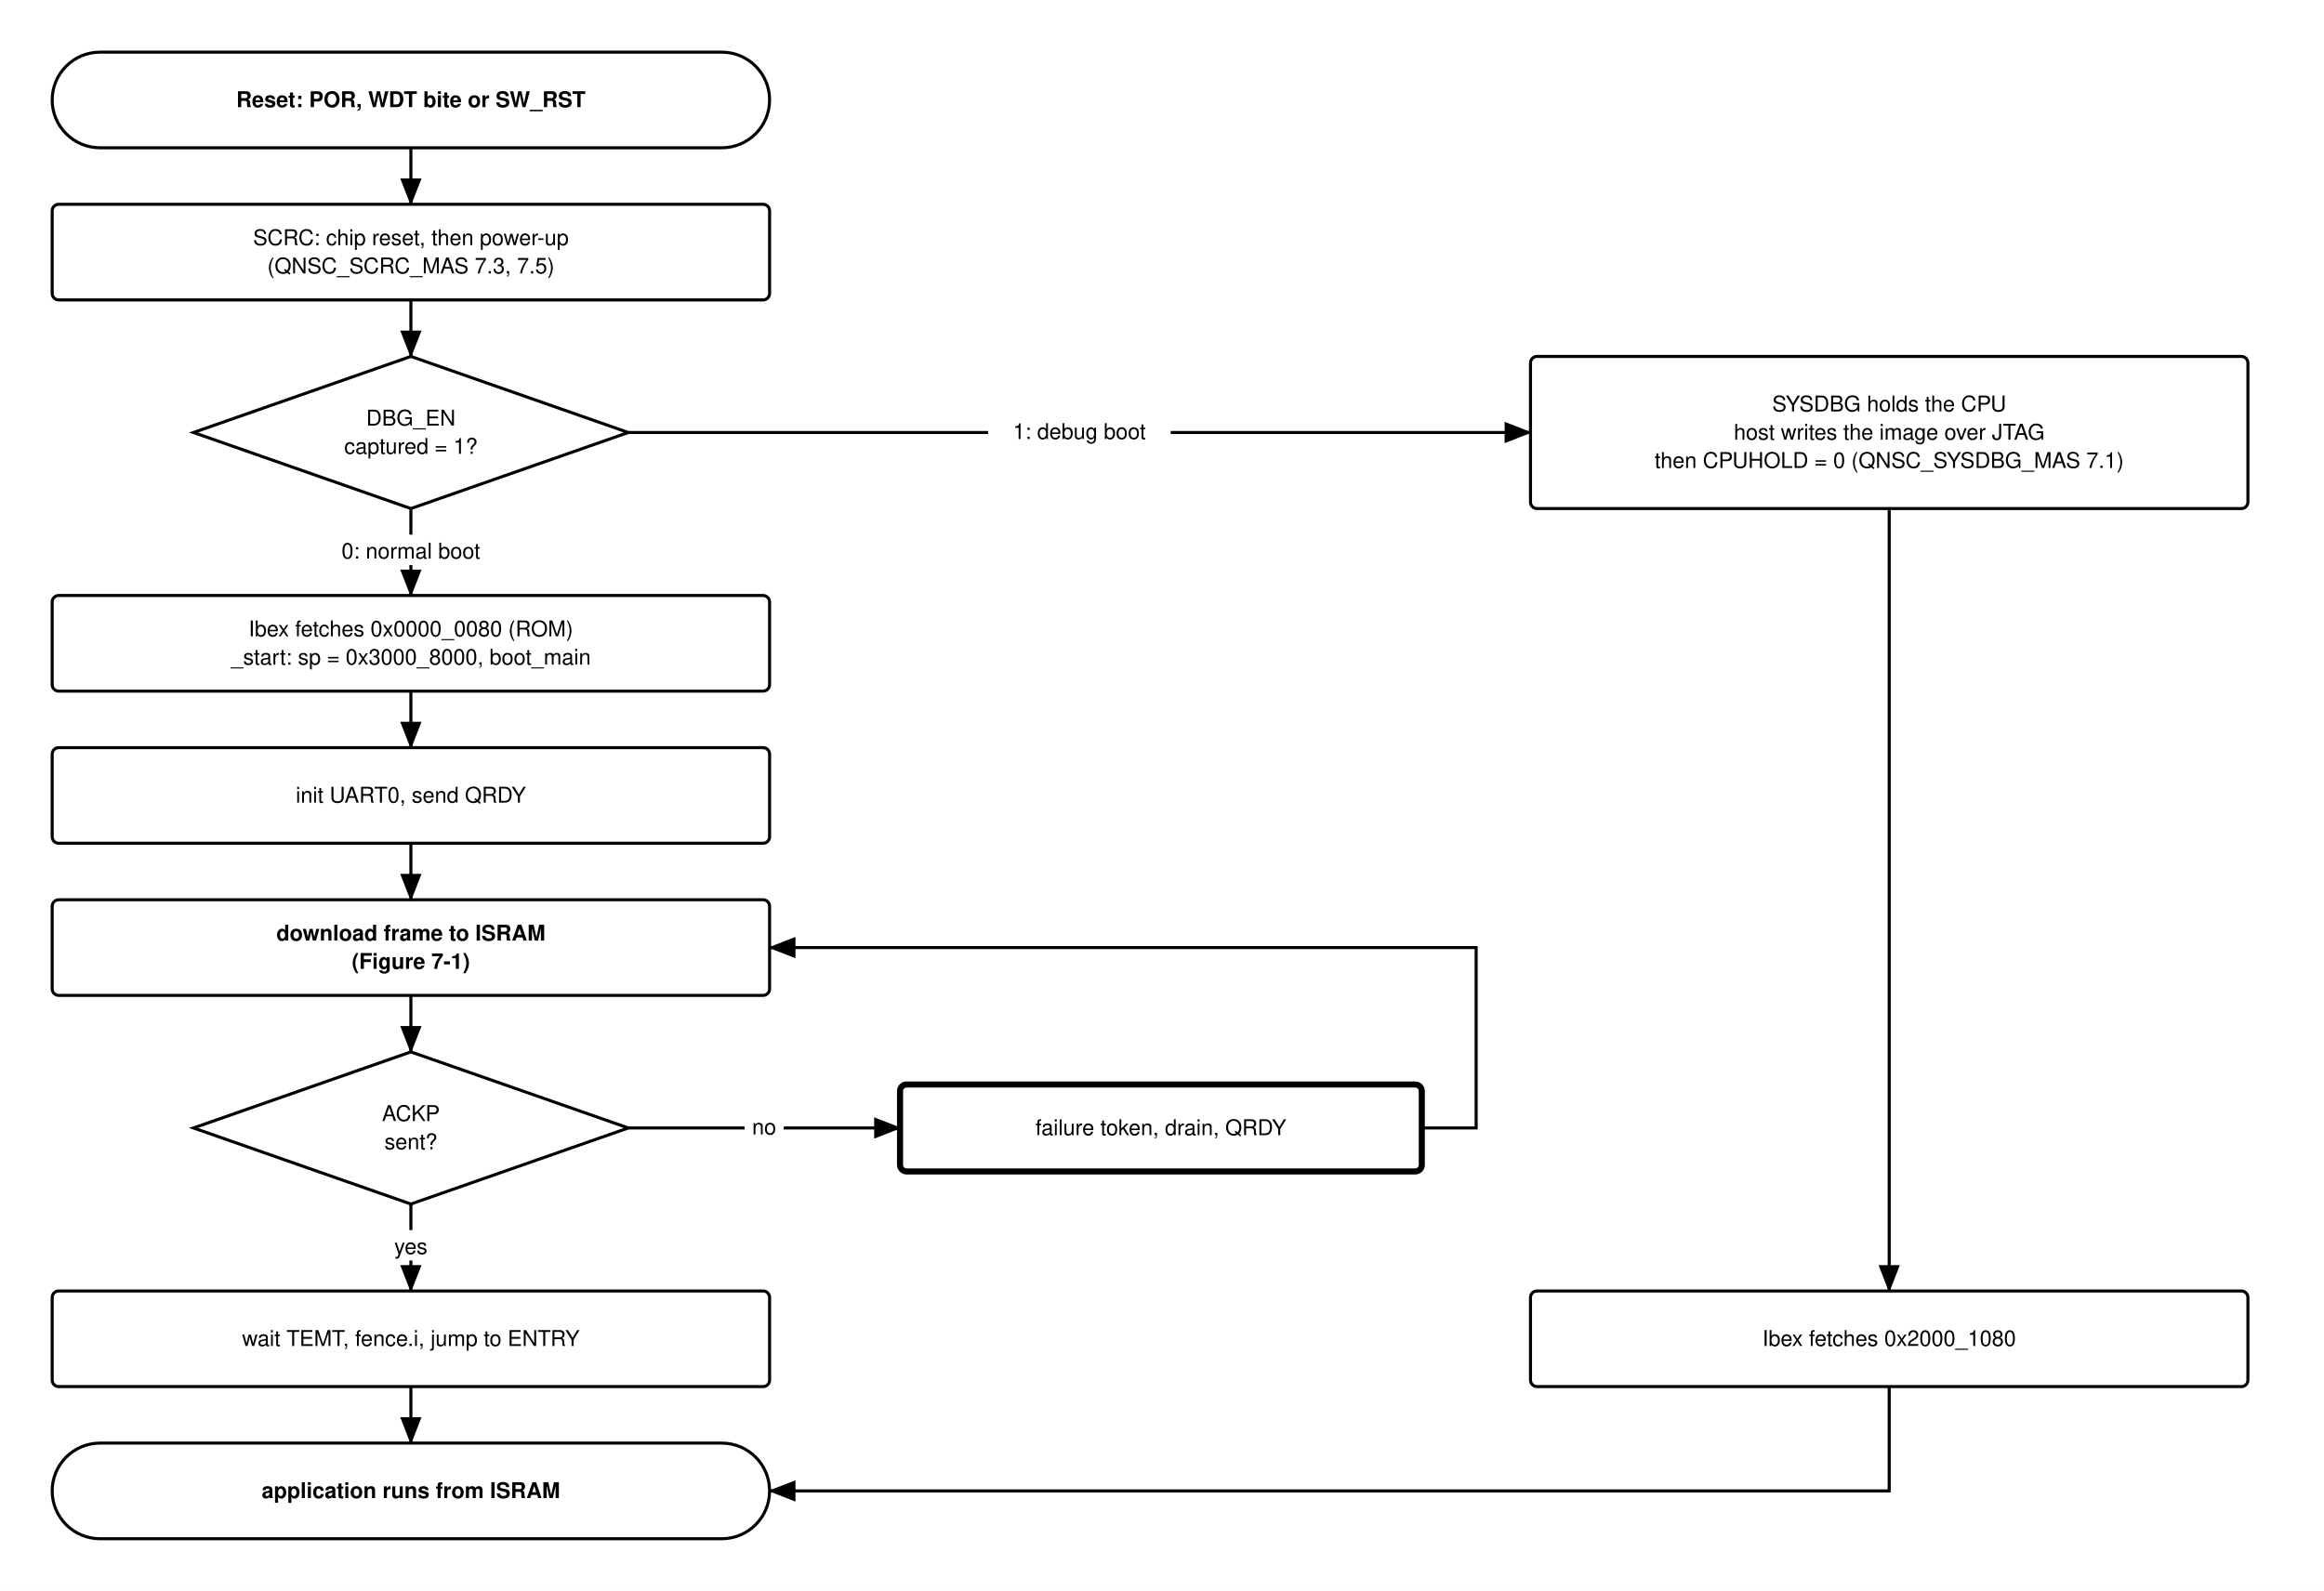
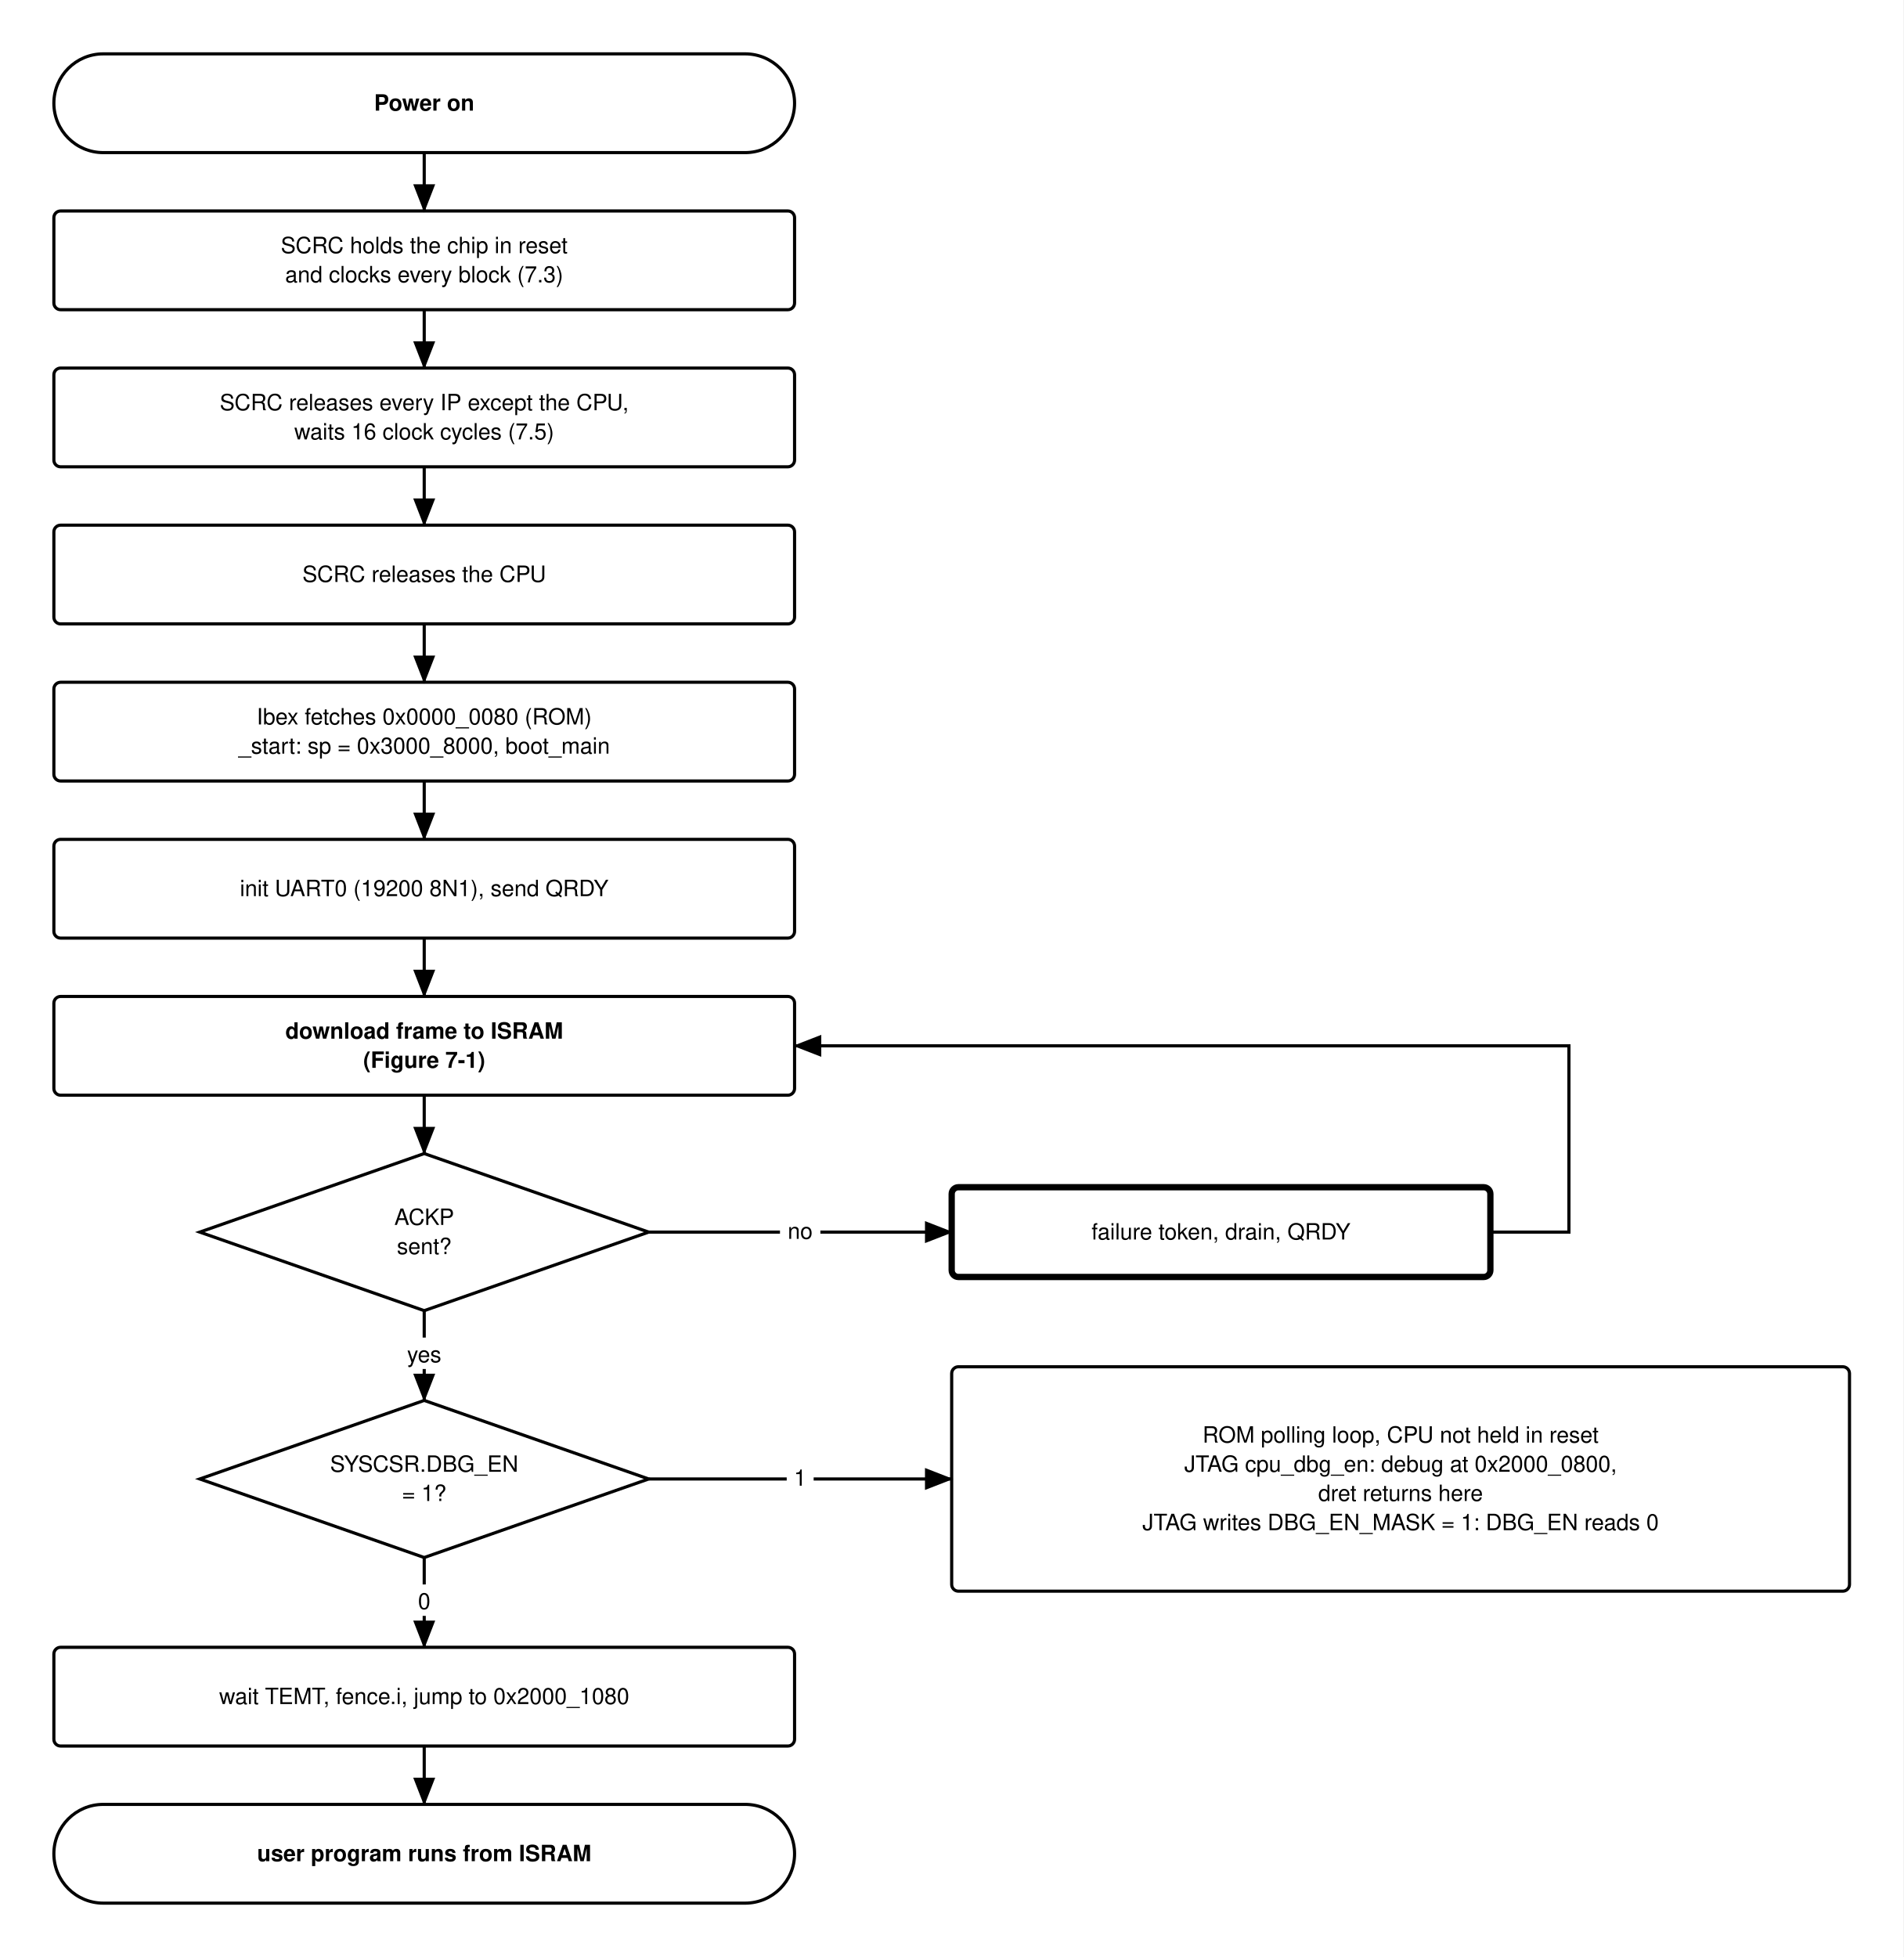
- <svg xmlns="http://www.w3.org/2000/svg" width="1069" height="732" viewBox="16 -24 1069 732" font-family="Helvetica,Arial,sans-serif">
+ <svg xmlns="http://www.w3.org/2000/svg" width="848" height="872" viewBox="16 -24 848 872" font-family="Helvetica,Arial,sans-serif">
  <defs>
    <marker id="ah" markerWidth="9" markerHeight="7" refX="8.5" refY="3.5" orient="auto">
      <polygon points="0 0, 9 3.5, 0 7" fill="#000000" />
    </marker>
    <marker id="ahs" markerWidth="9" markerHeight="7" refX="0.5" refY="3.5" orient="auto">
      <polygon points="9 0, 0 3.5, 9 7" fill="#000000" />
    </marker>
  </defs>
-   <rect x="16" y="-24" width="1069" height="732" fill="#ffffff" />
+   <rect x="16" y="-24" width="848" height="872" fill="#ffffff" />
  <rect x="40" y="0" width="330" height="44" rx="22.0" fill="#ffffff" stroke="#000000" stroke-width="1.4" />
  <rect x="40" y="70" width="330" height="44" rx="3" fill="#ffffff" stroke="#000000" stroke-width="1.4" />
-   <polygon points="205.0,140 305,175.0 205.0,210 105,175.0" fill="#ffffff" stroke="#000000" stroke-width="1.4" />
-   <rect x="40" y="250" width="330" height="44" rx="3" fill="#ffffff" stroke="#000000" stroke-width="1.4" />
-   <rect x="40" y="320" width="330" height="44" rx="3" fill="#ffffff" stroke="#000000" stroke-width="1.4" />
-   <rect x="40" y="390" width="330" height="44" rx="3" fill="#ffffff" stroke="#000000" stroke-width="1.4" />
-   <polygon points="205.0,460 305,495.0 205.0,530 105,495.0" fill="#ffffff" stroke="#000000" stroke-width="1.4" />
-   <rect x="40" y="570" width="330" height="44" rx="3" fill="#ffffff" stroke="#000000" stroke-width="1.4" />
-   <rect x="40" y="640" width="330" height="44" rx="22.0" fill="#ffffff" stroke="#000000" stroke-width="1.4" />
-   <rect x="720" y="140" width="330" height="70" rx="3" fill="#ffffff" stroke="#000000" stroke-width="1.4" />
-   <rect x="720" y="570" width="330" height="44" rx="3" fill="#ffffff" stroke="#000000" stroke-width="1.4" />
-   <rect x="430" y="475" width="240" height="40" rx="3" fill="#ffffff" stroke="#000000" stroke-width="2.8" />
-   <rect x="1060" y="300" width="1" height="1" rx="3" fill="none" stroke="none" stroke-width="0" />
+   <rect x="40" y="140" width="330" height="44" rx="3" fill="#ffffff" stroke="#000000" stroke-width="1.4" />
+   <rect x="40" y="210" width="330" height="44" rx="3" fill="#ffffff" stroke="#000000" stroke-width="1.4" />
+   <rect x="40" y="280" width="330" height="44" rx="3" fill="#ffffff" stroke="#000000" stroke-width="1.4" />
+   <rect x="40" y="350" width="330" height="44" rx="3" fill="#ffffff" stroke="#000000" stroke-width="1.4" />
+   <rect x="40" y="420" width="330" height="44" rx="3" fill="#ffffff" stroke="#000000" stroke-width="1.4" />
+   <polygon points="205.0,490 305,525.0 205.0,560 105,525.0" fill="#ffffff" stroke="#000000" stroke-width="1.4" />
+   <polygon points="205.0,600 305,635.0 205.0,670 105,635.0" fill="#ffffff" stroke="#000000" stroke-width="1.4" />
+   <rect x="40" y="710" width="330" height="44" rx="3" fill="#ffffff" stroke="#000000" stroke-width="1.4" />
+   <rect x="40" y="780" width="330" height="44" rx="22.0" fill="#ffffff" stroke="#000000" stroke-width="1.4" />
+   <rect x="440" y="585" width="400" height="100" rx="3" fill="#ffffff" stroke="#000000" stroke-width="1.4" />
+   <rect x="440" y="505" width="240" height="40" rx="3" fill="#ffffff" stroke="#000000" stroke-width="2.8" />
  <polyline points="205.0,44.0 205.0,70.0" fill="none" stroke="#000000" stroke-width="1.4" marker-end="url(#ah)" />
  <polyline points="205.0,114.0 205.0,140.0" fill="none" stroke="#000000" stroke-width="1.4" marker-end="url(#ah)" />
-   <polyline points="205.0,210.0 205.0,250.0" fill="none" stroke="#000000" stroke-width="1.4" marker-end="url(#ah)" />
-   <rect x="160.0" y="222.0" width="90.0" height="14" fill="#ffffff" />
-   <text x="205.0" y="233.0" font-size="10" fill="#000000" text-anchor="middle">0: normal boot</text>
-   <polyline points="305.0,175.0 720.0,175.0" fill="none" stroke="#000000" stroke-width="1.4" marker-end="url(#ah)" />
-   <rect x="470.5" y="167.0" width="84.0" height="14" fill="#ffffff" />
-   <text x="512.5" y="178.0" font-size="10" fill="#000000" text-anchor="middle">1: debug boot</text>
-   <polyline points="205.0,294.0 205.0,320.0" fill="none" stroke="#000000" stroke-width="1.4" marker-end="url(#ah)" />
-   <polyline points="205.0,364.0 205.0,390.0" fill="none" stroke="#000000" stroke-width="1.4" marker-end="url(#ah)" />
-   <polyline points="205.0,434.0 205.0,460.0" fill="none" stroke="#000000" stroke-width="1.4" marker-end="url(#ah)" />
-   <polyline points="205.0,530.0 205.0,570.0" fill="none" stroke="#000000" stroke-width="1.4" marker-end="url(#ah)" />
-   <rect x="193.0" y="542.0" width="24.0" height="14" fill="#ffffff" />
-   <text x="205.0" y="553.0" font-size="10" fill="#000000" text-anchor="middle">yes</text>
-   <polyline points="305.0,495.0 430.0,495.0" fill="none" stroke="#000000" stroke-width="1.4" marker-end="url(#ah)" />
-   <rect x="358.5" y="487.0" width="18.0" height="14" fill="#ffffff" />
-   <text x="367.5" y="498.0" font-size="10" fill="#000000" text-anchor="middle">no</text>
-   <polyline points="670.0,495.0 695.0,495.0 695.0,412.0 370.0,412.0" fill="none" stroke="#000000" stroke-width="1.4" marker-end="url(#ah)" />
-   <polyline points="205.0,614.0 205.0,640.0" fill="none" stroke="#000000" stroke-width="1.4" marker-end="url(#ah)" />
-   <polyline points="885.0,210.0 885.0,570.0" fill="none" stroke="#000000" stroke-width="1.4" marker-end="url(#ah)" />
-   <polyline points="885.0,614.0 885.0,662.0 370.0,662.0" fill="none" stroke="#000000" stroke-width="1.4" marker-end="url(#ah)" />
-   <text x="205.0" y="25.3" font-size="10" text-anchor="middle" fill="#000000" font-weight="bold">Reset: POR, WDT bite or SW_RST</text>
-   <text x="205.0" y="88.8" font-size="10" text-anchor="middle" fill="#000000">SCRC: chip reset, then power-up</text>
-   <text x="205.0" y="101.8" font-size="10" text-anchor="middle" fill="#000000">(QNSC_SCRC_MAS 7.3, 7.5)</text>
-   <text x="205.0" y="171.8" font-size="10" text-anchor="middle" fill="#000000">DBG_EN</text>
-   <text x="205.0" y="184.8" font-size="10" text-anchor="middle" fill="#000000">captured = 1?</text>
-   <text x="205.0" y="268.8" font-size="10" text-anchor="middle" fill="#000000">Ibex fetches 0x0000_0080 (ROM)</text>
-   <text x="205.0" y="281.8" font-size="10" text-anchor="middle" fill="#000000">_start: sp = 0x3000_8000, boot_main</text>
-   <text x="205.0" y="345.3" font-size="10" text-anchor="middle" fill="#000000">init UART0, send QRDY</text>
-   <text x="205.0" y="408.8" font-size="10" text-anchor="middle" fill="#000000" font-weight="bold">download frame to ISRAM</text>
-   <text x="205.0" y="421.8" font-size="10" text-anchor="middle" fill="#000000" font-weight="bold">(Figure 7-1)</text>
-   <text x="205.0" y="491.8" font-size="10" text-anchor="middle" fill="#000000">ACKP</text>
-   <text x="205.0" y="504.8" font-size="10" text-anchor="middle" fill="#000000">sent?</text>
-   <text x="205.0" y="595.3" font-size="10" text-anchor="middle" fill="#000000">wait TEMT, fence.i, jump to ENTRY</text>
-   <text x="205.0" y="665.3" font-size="10" text-anchor="middle" fill="#000000" font-weight="bold">application runs from ISRAM</text>
-   <text x="885.0" y="165.3" font-size="10" text-anchor="middle" fill="#000000">SYSDBG holds the CPU</text>
-   <text x="885.0" y="178.3" font-size="10" text-anchor="middle" fill="#000000">host writes the image over JTAG</text>
-   <text x="885.0" y="191.3" font-size="10" text-anchor="middle" fill="#000000">then CPUHOLD = 0 (QNSC_SYSDBG_MAS 7.1)</text>
-   <text x="885.0" y="595.3" font-size="10" text-anchor="middle" fill="#000000">Ibex fetches 0x2000_1080</text>
-   <text x="550.0" y="498.3" font-size="10" text-anchor="middle" fill="#000000">failure token, drain, QRDY</text>
-   <text x="1060.5" y="303.8" font-size="10" text-anchor="middle" fill="#000000" />
+   <polyline points="205.0,184.0 205.0,210.0" fill="none" stroke="#000000" stroke-width="1.4" marker-end="url(#ah)" />
+   <polyline points="205.0,254.0 205.0,280.0" fill="none" stroke="#000000" stroke-width="1.4" marker-end="url(#ah)" />
+   <polyline points="205.0,324.0 205.0,350.0" fill="none" stroke="#000000" stroke-width="1.4" marker-end="url(#ah)" />
+   <polyline points="205.0,394.0 205.0,420.0" fill="none" stroke="#000000" stroke-width="1.4" marker-end="url(#ah)" />
+   <polyline points="205.0,464.0 205.0,490.0" fill="none" stroke="#000000" stroke-width="1.4" marker-end="url(#ah)" />
+   <polyline points="205.0,560.0 205.0,600.0" fill="none" stroke="#000000" stroke-width="1.4" marker-end="url(#ah)" />
+   <rect x="193.0" y="572.0" width="24.0" height="14" fill="#ffffff" />
+   <text x="205.0" y="583.0" font-size="10" fill="#000000" text-anchor="middle">yes</text>
+   <polyline points="305.0,525.0 440.0,525.0" fill="none" stroke="#000000" stroke-width="1.4" marker-end="url(#ah)" />
+   <rect x="363.5" y="517.0" width="18.0" height="14" fill="#ffffff" />
+   <text x="372.5" y="528.0" font-size="10" fill="#000000" text-anchor="middle">no</text>
+   <polyline points="680.0,525.0 715.0,525.0 715.0,442.0 370.0,442.0" fill="none" stroke="#000000" stroke-width="1.4" marker-end="url(#ah)" />
+   <polyline points="305.0,635.0 440.0,635.0" fill="none" stroke="#000000" stroke-width="1.4" marker-end="url(#ah)" />
+   <rect x="366.5" y="627.0" width="12.0" height="14" fill="#ffffff" />
+   <text x="372.5" y="638.0" font-size="10" fill="#000000" text-anchor="middle">1</text>
+   <polyline points="205.0,670.0 205.0,710.0" fill="none" stroke="#000000" stroke-width="1.4" marker-end="url(#ah)" />
+   <rect x="199.0" y="682.0" width="12.0" height="14" fill="#ffffff" />
+   <text x="205.0" y="693.0" font-size="10" fill="#000000" text-anchor="middle">0</text>
+   <polyline points="205.0,754.0 205.0,780.0" fill="none" stroke="#000000" stroke-width="1.4" marker-end="url(#ah)" />
+   <text x="205.0" y="25.3" font-size="10" text-anchor="middle" fill="#000000" font-weight="bold">Power on</text>
+   <text x="205.0" y="88.8" font-size="10" text-anchor="middle" fill="#000000">SCRC holds the chip in reset</text>
+   <text x="205.0" y="101.8" font-size="10" text-anchor="middle" fill="#000000">and clocks every block (7.3)</text>
+   <text x="205.0" y="158.8" font-size="10" text-anchor="middle" fill="#000000">SCRC releases every IP except the CPU,</text>
+   <text x="205.0" y="171.8" font-size="10" text-anchor="middle" fill="#000000">waits 16 clock cycles (7.5)</text>
+   <text x="205.0" y="235.3" font-size="10" text-anchor="middle" fill="#000000">SCRC releases the CPU</text>
+   <text x="205.0" y="298.8" font-size="10" text-anchor="middle" fill="#000000">Ibex fetches 0x0000_0080 (ROM)</text>
+   <text x="205.0" y="311.8" font-size="10" text-anchor="middle" fill="#000000">_start: sp = 0x3000_8000, boot_main</text>
+   <text x="205.0" y="375.3" font-size="10" text-anchor="middle" fill="#000000">init UART0 (19200 8N1), send QRDY</text>
+   <text x="205.0" y="438.8" font-size="10" text-anchor="middle" fill="#000000" font-weight="bold">download frame to ISRAM</text>
+   <text x="205.0" y="451.8" font-size="10" text-anchor="middle" fill="#000000" font-weight="bold">(Figure 7-1)</text>
+   <text x="205.0" y="521.8" font-size="10" text-anchor="middle" fill="#000000">ACKP</text>
+   <text x="205.0" y="534.8" font-size="10" text-anchor="middle" fill="#000000">sent?</text>
+   <text x="205.0" y="631.8" font-size="10" text-anchor="middle" fill="#000000">SYSCSR.DBG_EN</text>
+   <text x="205.0" y="644.8" font-size="10" text-anchor="middle" fill="#000000">= 1?</text>
+   <text x="205.0" y="735.3" font-size="10" text-anchor="middle" fill="#000000">wait TEMT, fence.i, jump to 0x2000_1080</text>
+   <text x="205.0" y="805.3" font-size="10" text-anchor="middle" fill="#000000" font-weight="bold">user program runs from ISRAM</text>
+   <text x="640.0" y="618.8" font-size="10" text-anchor="middle" fill="#000000">ROM polling loop, CPU not held in reset</text>
+   <text x="640.0" y="631.8" font-size="10" text-anchor="middle" fill="#000000">JTAG cpu_dbg_en: debug at 0x2000_0800,</text>
+   <text x="640.0" y="644.8" font-size="10" text-anchor="middle" fill="#000000">dret returns here</text>
+   <text x="640.0" y="657.8" font-size="10" text-anchor="middle" fill="#000000">JTAG writes DBG_EN_MASK = 1: DBG_EN reads 0</text>
+   <text x="560.0" y="528.3" font-size="10" text-anchor="middle" fill="#000000">failure token, drain, QRDY</text>
</svg>
